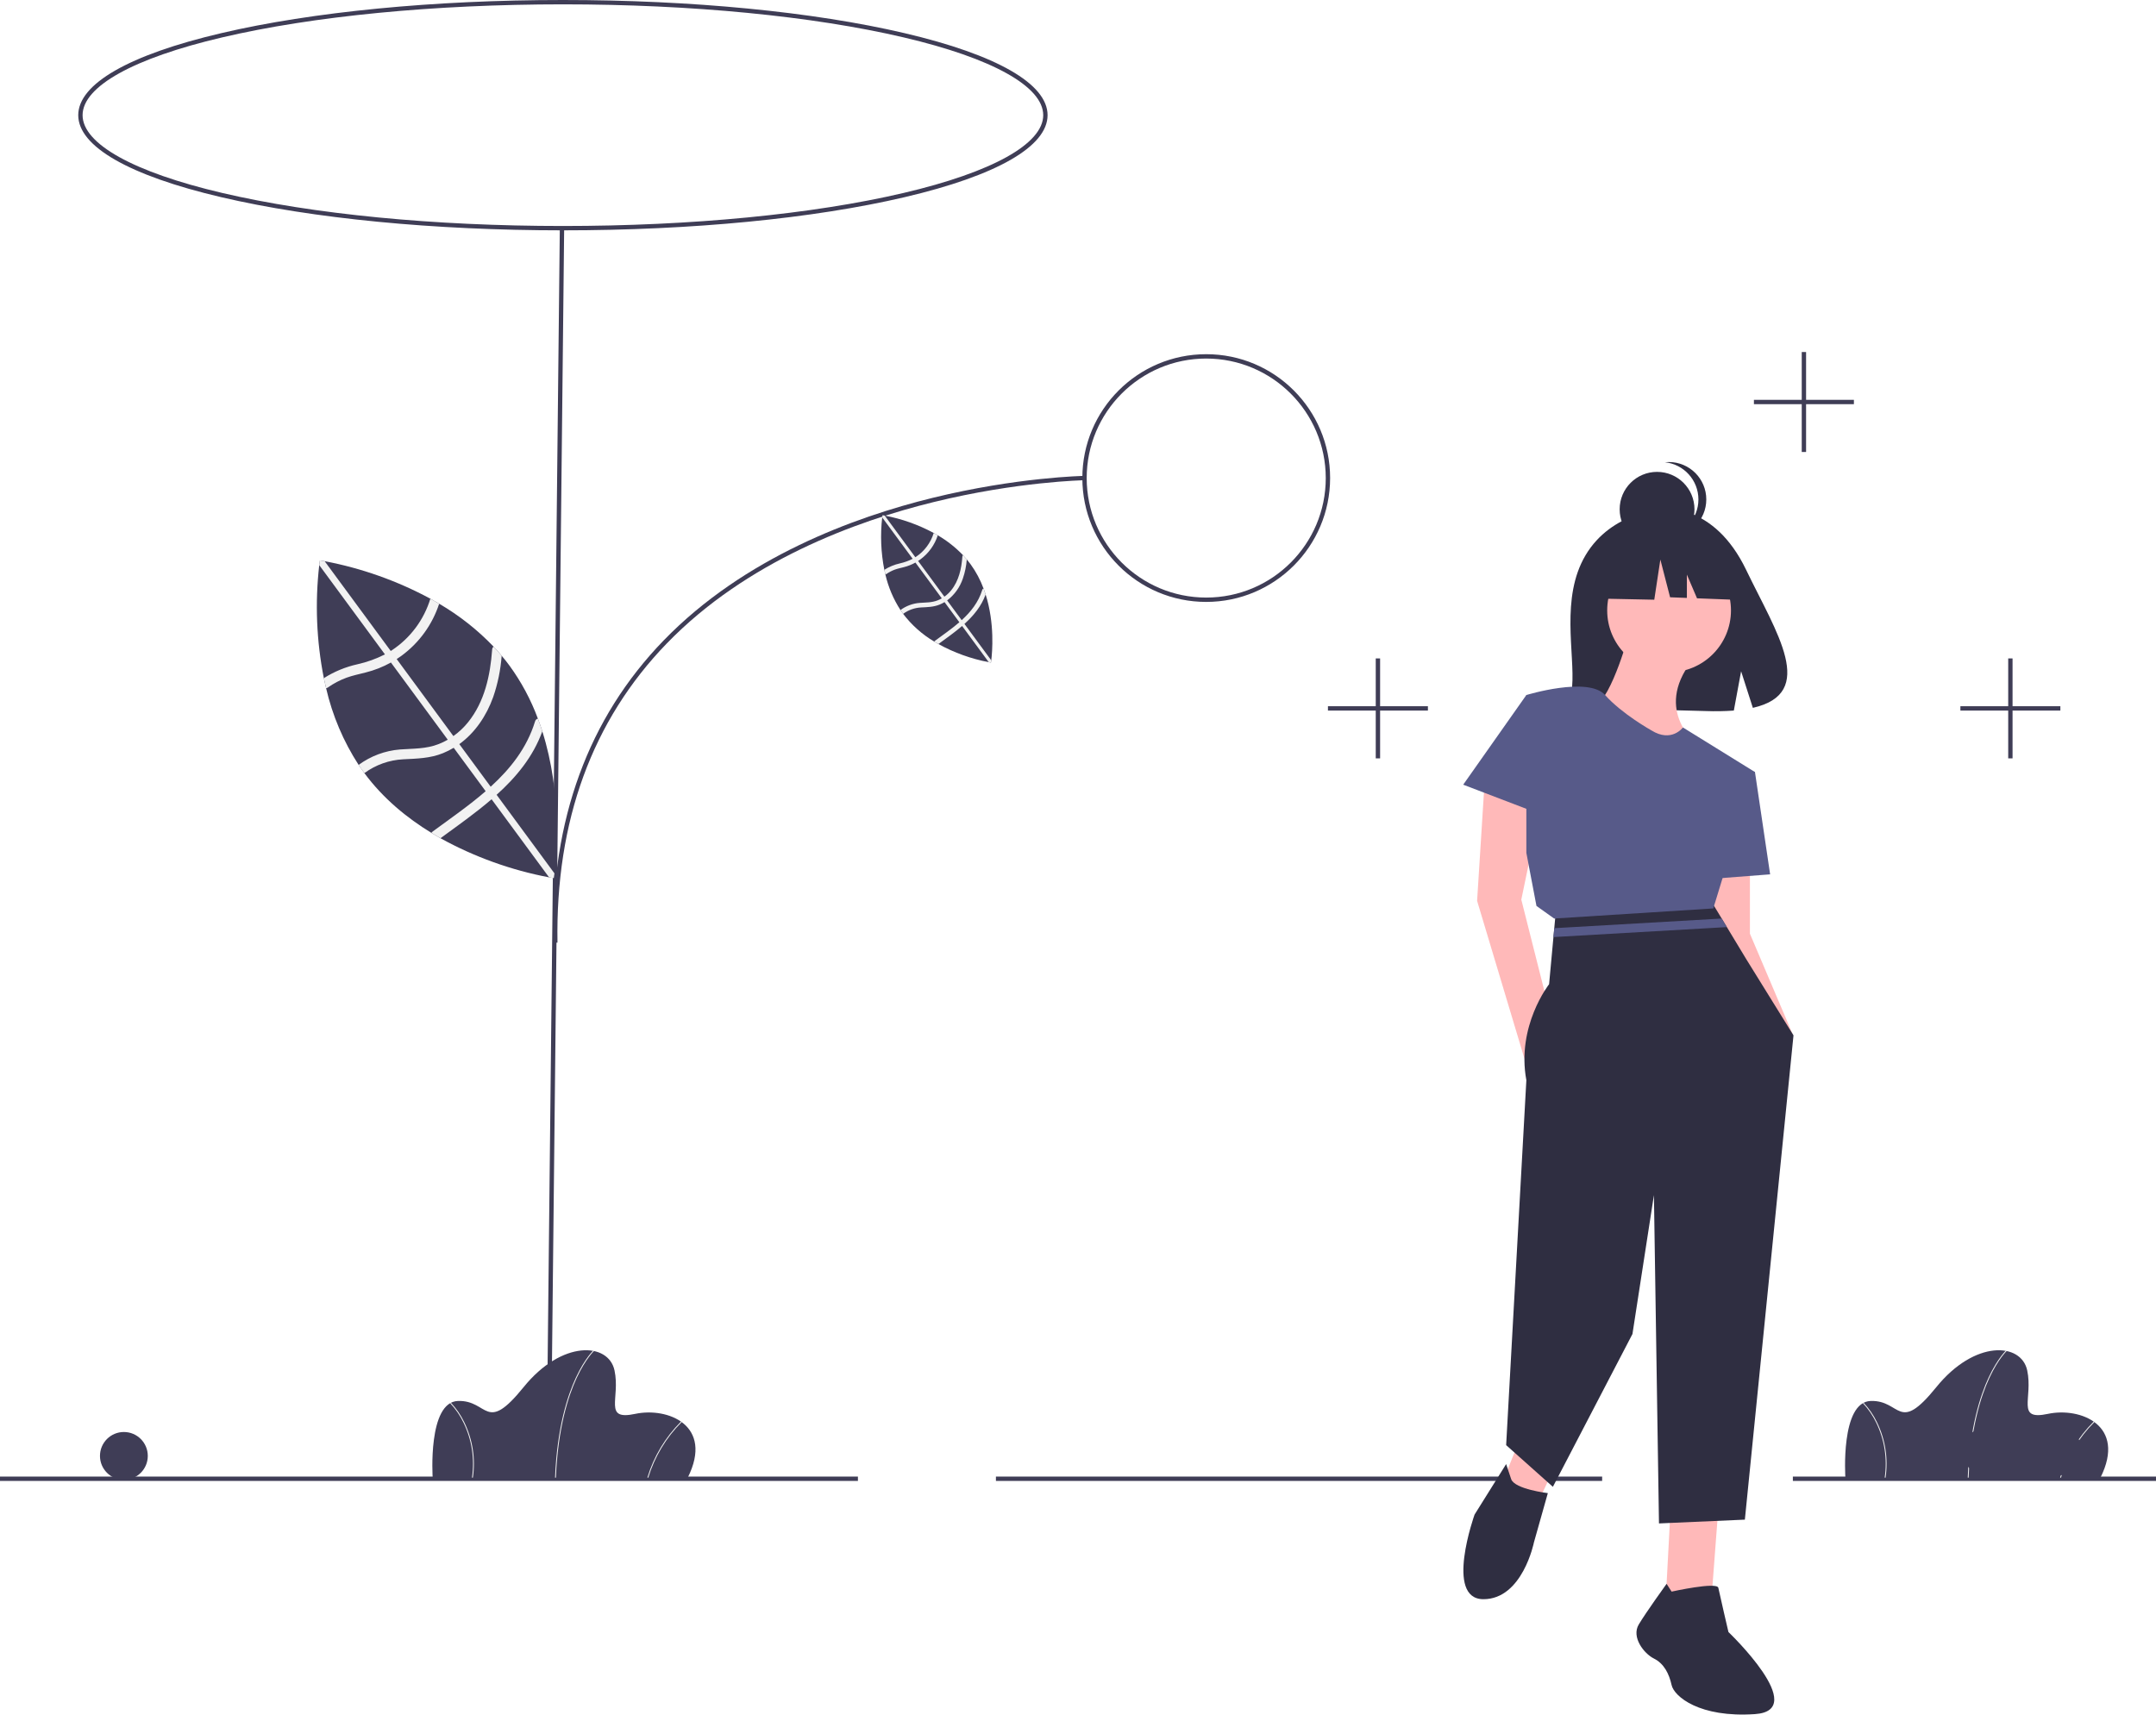
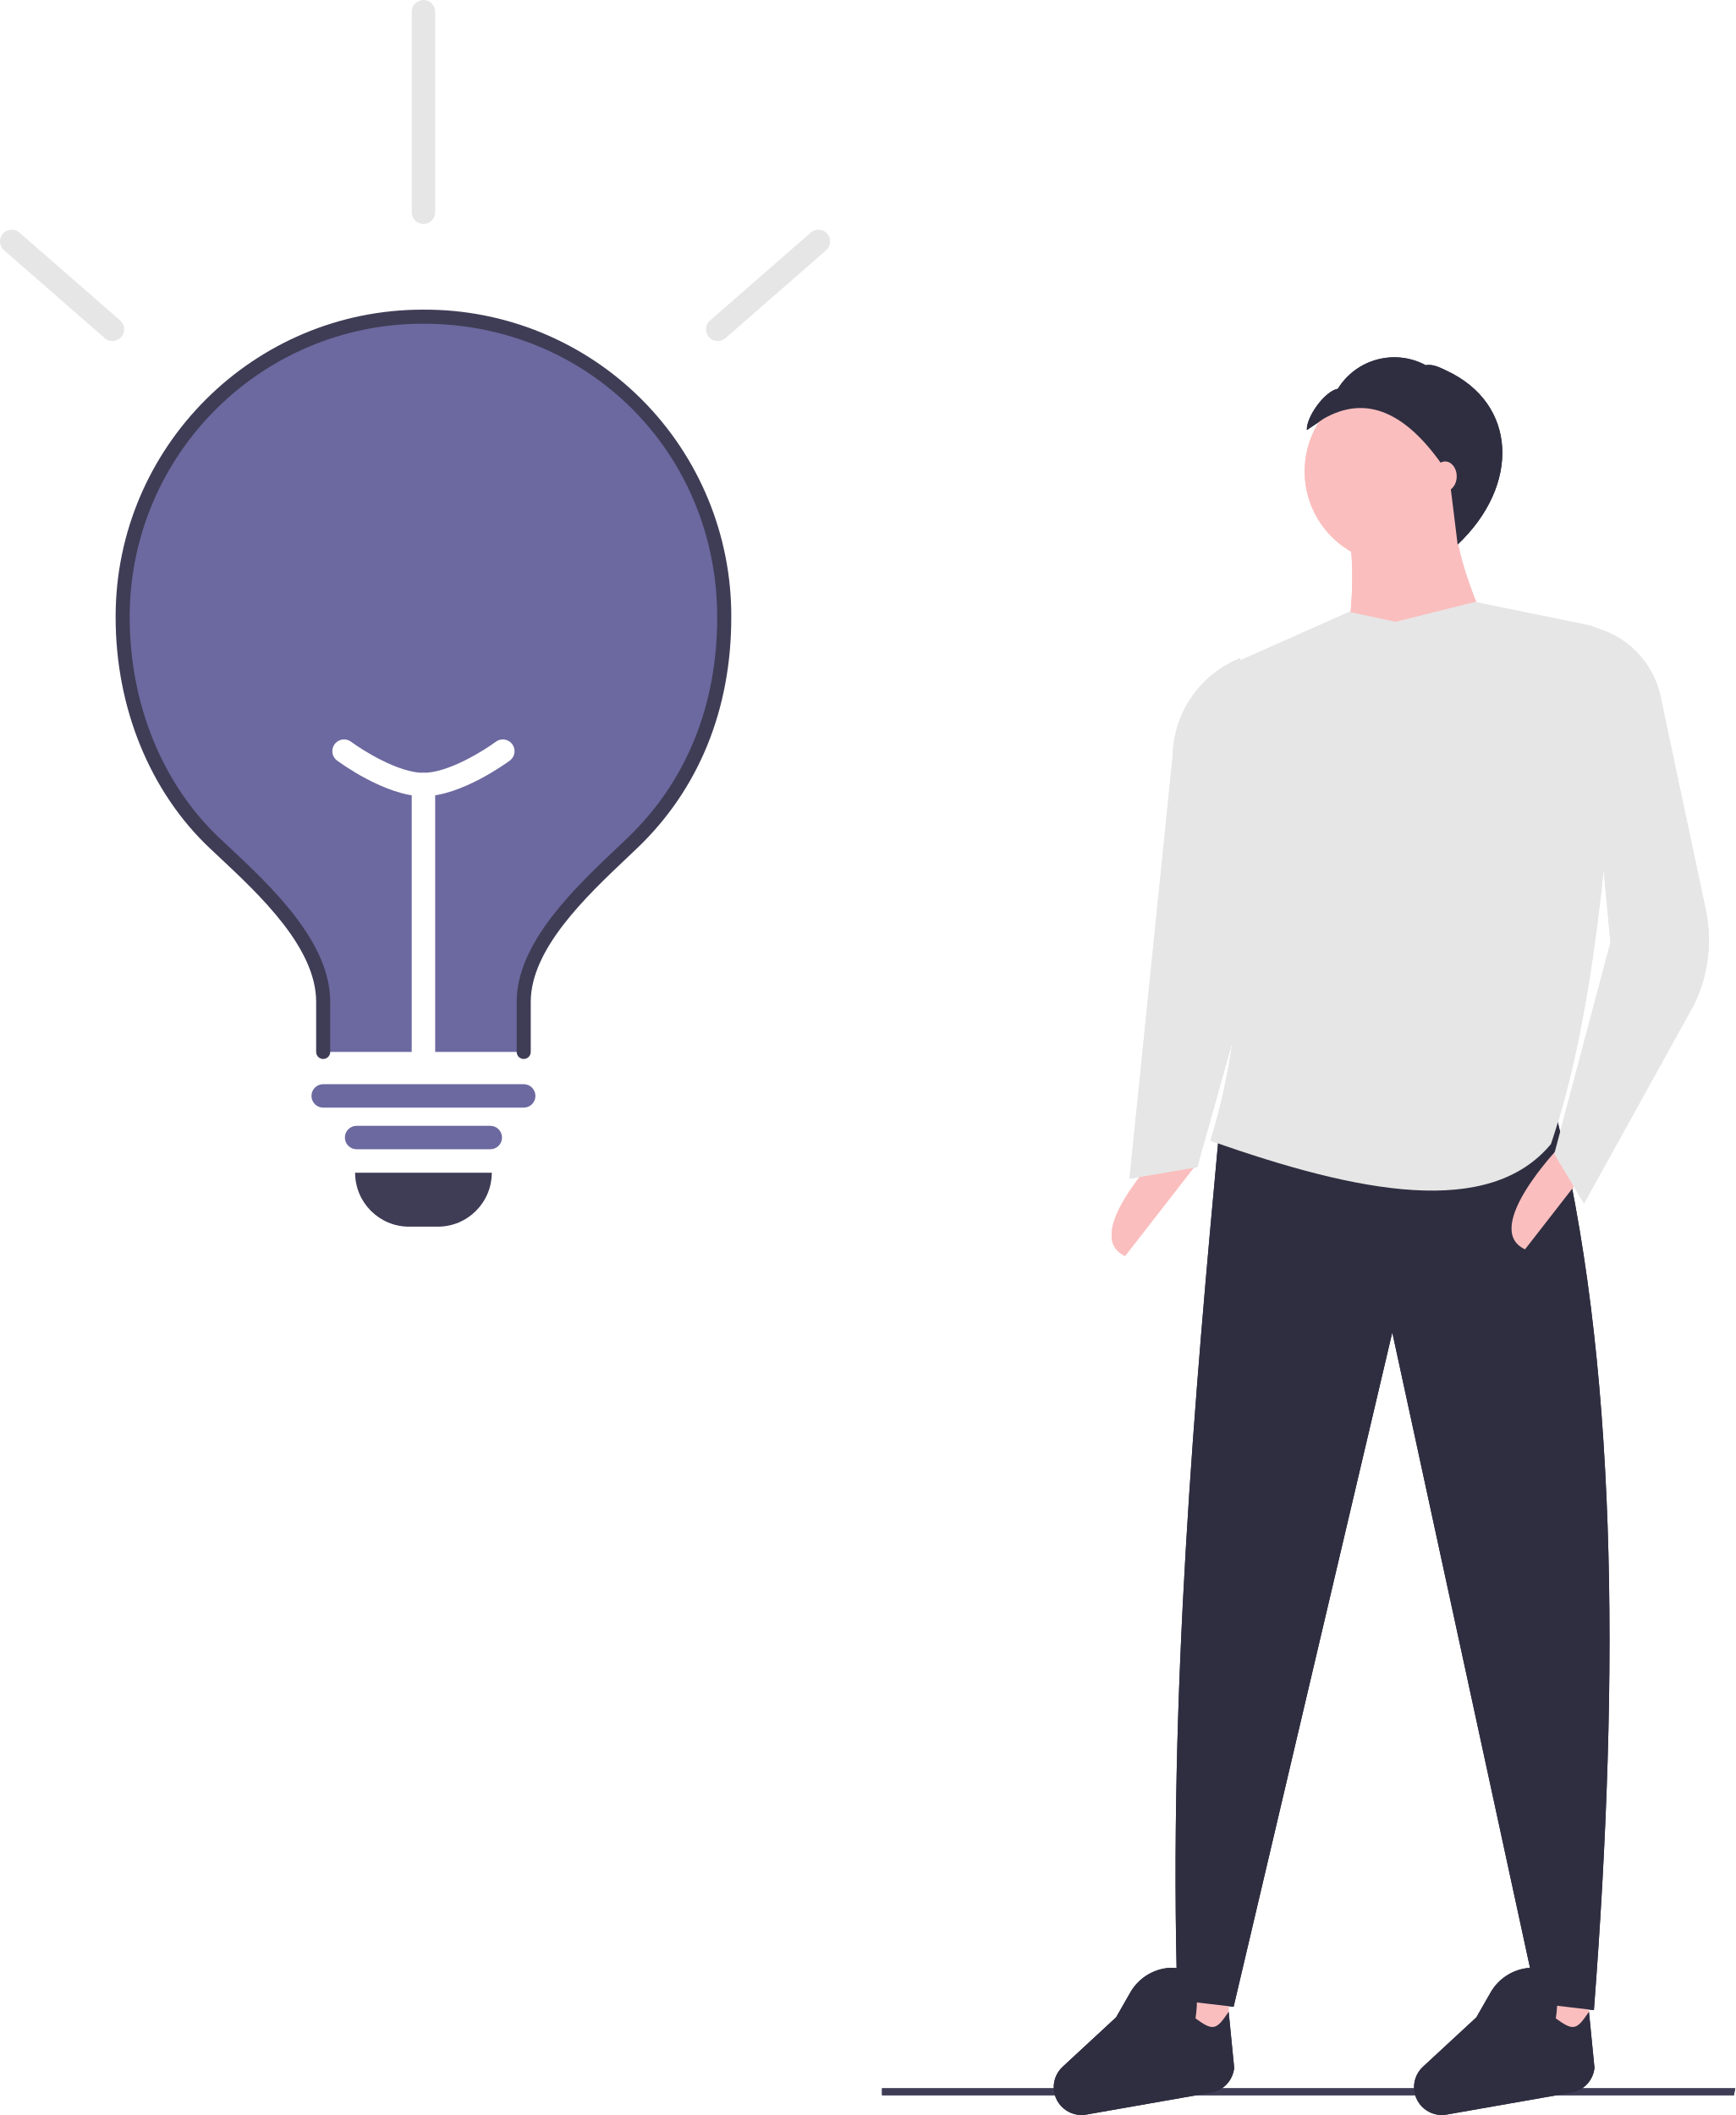
- <svg xmlns="http://www.w3.org/2000/svg" id="b57890ef-e49e-4825-b120-0fc9392c6872" data-name="Layer 1" width="992" height="789.03" viewBox="0 0 992 789.03">
-   <rect x="824.916" y="679.515" width="167.084" height="2" fill="#3f3d56" />
-   <rect x="458.236" y="679.515" width="278.929" height="2" fill="#3f3d56" />
-   <rect y="679.515" width="394.74" height="2" fill="#3f3d56" />
-   <path d="M1059.442,735.485H942.08s-2.379-34.891,11.697-35.288,12.49,15.463,30.133-6.344,39.055-20.618,41.83-7.732-5.353,23.195,9.516,20.023S1071.535,711.299,1059.442,735.485Z" transform="translate(-93 -55.48483)" fill="#3f3d56" />
-   <path d="M998.78,735.493l-.396-.016c.924-22.972,5.735-37.732,9.608-46.069,4.206-9.052,8.258-12.717,8.299-12.753l.263.296c-.04.036-4.045,3.664-8.217,12.654C1004.485,697.908,999.7,712.607,998.78,735.493Z" transform="translate(-93 -55.48483)" fill="#f2f2f2" />
-   <path d="M1041.256,735.54l-.381-.111a61.505,61.505,0,0,1,15.485-25.763l.266.293A61.087,61.087,0,0,0,1041.256,735.54Z" transform="translate(-93 -55.48483)" fill="#f2f2f2" />
-   <path d="M960.565,735.512l-.393-.055a43.183,43.183,0,0,0-3.884-25.24,34.754,34.754,0,0,0-6.13-8.945l.274-.286a35.189,35.189,0,0,1,6.211,9.055A43.579,43.579,0,0,1,960.565,735.512Z" transform="translate(-93 -55.48483)" fill="#f2f2f2" />
-   <path d="M409.442,735.485H292.08s-2.379-34.891,11.697-35.288,12.49,15.463,30.133-6.344,39.055-20.618,41.83-7.732-5.353,23.195,9.516,20.023S421.535,711.299,409.442,735.485Z" transform="translate(-93 -55.48483)" fill="#3f3d56" />
-   <path d="M348.78,735.493l-.396-.016c.924-22.972,5.735-37.732,9.608-46.069,4.206-9.052,8.258-12.717,8.299-12.753l.263.296c-.04.036-4.045,3.664-8.217,12.654C354.485,697.908,349.7,712.607,348.78,735.493Z" transform="translate(-93 -55.48483)" fill="#f2f2f2" />
-   <path d="M391.256,735.54l-.381-.111a61.505,61.505,0,0,1,15.485-25.763l.266.293A61.087,61.087,0,0,0,391.256,735.54Z" transform="translate(-93 -55.48483)" fill="#f2f2f2" />
-   <path d="M310.565,735.512l-.393-.055a43.183,43.183,0,0,0-3.884-25.24,34.754,34.754,0,0,0-6.13-8.945l.274-.286a35.189,35.189,0,0,1,6.211,9.055A43.579,43.579,0,0,1,310.565,735.512Z" transform="translate(-93 -55.48483)" fill="#f2f2f2" />
-   <rect x="61.484" y="445.985" width="574.031" height="2" transform="translate(-195.2025 735.1786) rotate(-89.38454)" fill="#3f3d56" />
-   <path d="M347.5,489.305c-.941-56.511,16.176-103.317,50.875-139.118,37.026-38.202,87.701-56.75,123.692-65.583,38.967-9.563,69.613-10.115,69.918-10.12l.029,2c-.303.004-30.766.557-69.523,10.075-35.723,8.773-86.005,27.176-122.688,65.027C365.493,386.992,348.568,433.315,349.5,489.272Z" transform="translate(-93 -55.48483)" fill="#3f3d56" />
-   <path d="M352,161.485c-59.373,0-115.203-5.418-157.206-15.257C152.366,136.29,129,122.886,129,108.485s23.366-27.805,65.794-37.743C236.797,60.903,292.627,55.485,352,55.485s115.203,5.418,157.206,15.257C551.634,80.68,575,94.084,575,108.485S551.634,136.29,509.206,146.228C467.203,156.066,411.373,161.485,352,161.485Zm0-104c-59.224,0-114.892,5.399-156.75,15.204C154.418,82.253,131,95.3,131,108.485s23.418,26.231,64.25,35.796c41.857,9.805,97.525,15.204,156.75,15.204s114.892-5.399,156.75-15.204C549.582,134.716,573,121.669,573,108.485s-23.418-26.231-64.25-35.796C466.892,62.884,411.224,57.485,352,57.485Z" transform="translate(-93 -55.48483)" fill="#3f3d56" />
-   <path d="M648,332.485a57,57,0,1,1,57-57A57.065,57.065,0,0,1,648,332.485Zm0-112a55,55,0,1,0,55,55A55.062,55.062,0,0,0,648,220.485Z" transform="translate(-93 -55.48483)" fill="#3f3d56" />
-   <circle cx="881" cy="668" r="11" fill="#3f3d56" />
-   <circle cx="914" cy="668" r="11" fill="#3f3d56" />
-   <circle cx="947" cy="668" r="11" fill="#3f3d56" />
-   <circle cx="57" cy="670" r="11" fill="#3f3d56" />
-   <path d="M327.459,361.859a100.515,100.515,0,0,1,13.02,24.31c.749,1.952,1.42,3.903,2.037,5.856l.009.012c9.157,28.796,6.579,57.402,5.587,65.373-.173,1.426-.3,2.189-.3,2.189l-2.179-.364a168.702,168.702,0,0,1-49.967-17.999c-1.387-.794-2.783-1.601-4.16-2.46-11.23-6.847-22.203-15.813-30.847-27.505l-.119-.161c-.876-1.19-1.726-2.398-2.531-3.62a110.586,110.586,0,0,1-14.961-35.28c-.38-1.554-.729-3.093-1.044-4.638a168.751,168.751,0,0,1-2.116-52.013c.173-1.426.3-2.188.3-2.188s.765.105,2.179.364a168.72,168.72,0,0,1,48.647,17.27c1.35.745,2.698,1.511,4.051,2.311a114.999,114.999,0,0,1,25.03,19.731c1.28,1.35,2.529,2.762,3.729,4.21Q325.714,359.475,327.459,361.859Z" transform="translate(-93 -55.48483)" fill="#3f3d56" />
-   <path d="M319.919,376.274a75.66,75.66,0,0,0,3.905-19.018c-1.2-1.448-2.449-2.86-3.729-4.21a1.947,1.947,0,0,0-.656,1.419c-.851,11.822-3.466,23.949-11.063,33.38a33.51,33.51,0,0,1-6.77,6.377l-26.085-35.442c.73-.461,1.455-.956,2.161-1.476a48.212,48.212,0,0,0,17.383-23.989c-1.353-.8-2.7-1.566-4.051-2.311a43.748,43.748,0,0,1-17.645,23.685q-.293.187-.585.373l-30.417-41.328c-1.413-.259-2.179-.364-2.179-.364s-.127.762-.3,2.188l30.226,41.068a53.308,53.308,0,0,1-12.609,4.542,48.398,48.398,0,0,0-15.501,6.403c.315,1.545.665,3.084,1.044,4.638a2.305,2.305,0,0,0,.837-.368,37.24,37.24,0,0,1,8.562-4.487c2.853-1.03,5.816-1.625,8.737-2.38a47.821,47.821,0,0,0,11.684-4.606l26.149,35.529a30.575,30.575,0,0,1-4.133,1.991c-5.865,2.311-11.713,2.049-17.857,2.501a37.139,37.139,0,0,0-19.018,7.101c.804,1.223,1.655,2.431,2.531,3.62l.119.161.025-.018a32.963,32.963,0,0,1,17.857-6.342c6.333-.325,12.311-.406,18.303-2.829a36.564,36.564,0,0,0,4.909-2.467l14.703,19.976c-7.683,6.667-16.239,12.564-24.344,18.528a2.174,2.174,0,0,0-.606.656c1.377.859,2.773,1.665,4.16,2.46,7.841-5.752,16.058-11.513,23.517-17.939l26.45,35.938,2.179.364s.127-.762.3-2.189l-26.614-36.161c9.054-8.154,16.764-17.458,21.028-29.213l-.009-.012c-.616-1.954-1.288-3.905-2.037-5.856a1.837,1.837,0,0,0-1.305,1.342c-3.767,12.248-11.356,21.769-20.413,30.021l-14.429-19.605C311.628,392.654,316.844,384.841,319.919,376.274Z" transform="translate(-93 -55.48483)" fill="#f2f2f2" />
-   <path d="M539.514,315.067a46.605,46.605,0,0,1,6.037,11.271c.347.905.659,1.81.944,2.715l.004.006c4.246,13.352,3.05,26.615,2.59,30.311-.08.661-.139,1.015-.139,1.015l-1.01-.169a78.221,78.221,0,0,1-23.168-8.345c-.643-.368-1.29-.742-1.929-1.14a49.899,49.899,0,0,1-14.303-12.753l-.055-.075c-.406-.552-.8-1.112-1.173-1.679a51.275,51.275,0,0,1-6.937-16.358c-.176-.721-.338-1.434-.484-2.15a78.244,78.244,0,0,1-.981-24.117c.08-.661.139-1.015.139-1.015s.355.049,1.01.169a78.229,78.229,0,0,1,22.556,8.007c.626.345,1.251.701,1.878,1.071a53.321,53.321,0,0,1,11.605,9.149c.594.626,1.173,1.281,1.729,1.952Q538.705,313.961,539.514,315.067Z" transform="translate(-93 -55.48483)" fill="#3f3d56" />
-   <path d="M536.017,321.75a35.081,35.081,0,0,0,1.81-8.818c-.556-.671-1.135-1.326-1.729-1.952a.903.903,0,0,0-.304.658c-.395,5.482-1.607,11.104-5.13,15.477a15.537,15.537,0,0,1-3.139,2.957l-12.095-16.433c.339-.214.675-.443,1.002-.684a22.354,22.354,0,0,0,8.06-11.123c-.627-.371-1.252-.726-1.878-1.071a20.284,20.284,0,0,1-8.181,10.982l-.271.173-14.103-19.162c-.655-.12-1.01-.169-1.01-.169s-.059.353-.139,1.015L512.925,312.641a24.717,24.717,0,0,1-5.847,2.106,22.44,22.44,0,0,0-7.187,2.969c.146.716.308,1.43.484,2.15a1.069,1.069,0,0,0,.388-.171,17.267,17.267,0,0,1,3.97-2.08c1.323-.477,2.697-.753,4.051-1.104a22.172,22.172,0,0,0,5.417-2.136l12.124,16.473a14.175,14.175,0,0,1-1.916.923c-2.719,1.071-5.431.95-8.279,1.16a17.22,17.22,0,0,0-8.818,3.292c.373.567.767,1.127,1.173,1.679l.055.075.011-.008a15.284,15.284,0,0,1,8.28-2.94c2.937-.15,5.708-.188,8.486-1.312a16.953,16.953,0,0,0,2.276-1.144l6.817,9.262c-3.562,3.091-7.53,5.825-11.287,8.591a1.008,1.008,0,0,0-.281.304c.639.398,1.286.772,1.929,1.14,3.636-2.667,7.445-5.338,10.904-8.318l12.264,16.663,1.01.169s.059-.353.139-1.015l-12.34-16.766c4.198-3.781,7.773-8.095,9.75-13.545l-.004-.006c-.286-.906-.597-1.81-.944-2.715a.852.852,0,0,0-.605.622c-1.746,5.679-5.265,10.094-9.465,13.92l-6.69-9.09A21.03,21.03,0,0,0,536.017,321.75Z" transform="translate(-93 -55.48483)" fill="#f2f2f2" />
-   <path d="M822.512,311.029C834.545,290.698,858.35,289.751,858.35,289.751s23.197-2.966,38.077,27.998c13.87,28.861,33.012,56.728,3.082,63.484l-5.406-16.827-3.348,18.08a117.11,117.11,0,0,1-12.806.219c-32.053-1.035-62.579.303-61.596-11.199C817.659,356.215,810.935,330.592,822.512,311.029Z" transform="translate(-93 -55.48483)" fill="#2f2e41" />
-   <polygon points="683.117 359.364 679.631 414.573 702.295 490.121 714.499 471.524 699.97 413.992 709.269 369.244 683.117 359.364" fill="#ffb9b9" />
-   <polygon points="805.157 397.72 805.157 429.682 824.916 476.174 809.806 476.174 788.885 436.656 788.885 395.395 805.157 397.72" fill="#ffb9b9" />
-   <polygon points="699.389 662.138 689.51 686.546 706.363 694.101 715.661 674.342 699.389 662.138" fill="#ffb9b9" />
-   <polygon points="768.545 696.426 766.22 740.011 787.723 732.456 790.628 694.101 768.545 696.426" fill="#ffb9b9" />
-   <path d="M918.206,531.949,895.832,754.816l-39.518,1.743-2.325-151.096-9.879,63.925L807.499,739.706,785.997,720.529,795.295,552.579c-4.649-24.989,10.461-44.167,10.461-44.167l1.999-21.688.384-4.097,1.104-11.989,71.19-.291,4.742,7.845,2.383,3.94L896.413,496.79Z" transform="translate(-93 -55.48483)" fill="#2f2e41" />
-   <path d="M788.321,736.22l-2.325-6.974-14.528,23.246s-13.947,38.936,4.068,38.936,23.246-26.151,23.246-26.151l6.393-22.664S790.065,740.869,788.321,736.22Z" transform="translate(-93 -55.48483)" fill="#2f2e41" />
-   <path d="M862.126,787.941s20.921-4.649,21.502-1.743,4.649,20.34,4.649,20.34,37.774,36.031,12.204,37.774-37.193-8.136-38.355-13.366-3.487-9.879-8.136-12.204-10.461-9.879-6.974-15.691,12.798-18.701,12.798-18.701Z" transform="translate(-93 -55.48483)" fill="#2f2e41" />
-   <circle cx="767.964" cy="280.911" r="28.476" fill="#ffb9b9" />
-   <path d="M842.948,345.694s-8.136,30.8-16.272,34.868,27.314,24.408,27.314,24.408l20.34-6.393s-20.921-15.691-2.906-38.936Z" transform="translate(-93 -55.48483)" fill="#ffb9b9" />
-   <path d="M852.828,391.604s-13.562-7.555-21.31-16.272-36.223,0-36.223,0v72.642l4.649,24.408,8.136,5.811,73.224-4.649,19.178-62.763-33.144-20.519S862.126,397.415,852.828,391.604Z" transform="translate(-93 -55.48483)" fill="#575a89" />
-   <polygon points="709.269 321.009 702.295 319.847 673.238 361.108 712.756 376.218 709.269 321.009" fill="#575a89" />
-   <polygon points="798.183 352.972 807.481 355.296 814.455 402.369 784.236 404.693 798.183 352.972" fill="#575a89" />
-   <polygon points="792.174 422.709 715.138 427.143 714.755 431.24 794.557 426.649 792.174 422.709" fill="#575a89" />
-   <circle cx="762.436" cy="234.369" r="17.212" fill="#2f2e41" />
-   <path d="M874.461,285.324a17.213,17.213,0,0,0-15.401-17.116,17.386,17.386,0,0,1,1.812-.097,17.212,17.212,0,0,1,0,34.425,17.386,17.386,0,0,1-1.812-.097A17.213,17.213,0,0,0,874.461,285.324Z" transform="translate(-93 -55.48483)" fill="#2f2e41" />
-   <polygon points="734.832 253.585 758.35 241.265 790.828 246.305 797.548 275.983 780.821 275.34 776.148 264.436 776.148 275.16 768.43 274.863 763.95 257.504 761.15 275.983 733.712 275.423 734.832 253.585" fill="#2f2e41" />
-   <polygon points="948 325 926 325 926 303 924 303 924 325 902 325 902 327 924 327 924 349 926 349 926 327 948 327 948 325" fill="#3f3d56" />
-   <polygon points="657 325 635 325 635 303 633 303 633 325 611 325 611 327 633 327 633 349 635 349 635 327 657 327 657 325" fill="#3f3d56" />
-   <polygon points="853 184 831 184 831 162 829 162 829 184 807 184 807 186 829 186 829 208 831 208 831 186 853 186 853 184" fill="#3f3d56" />
+ <svg xmlns="http://www.w3.org/2000/svg" style="isolation:isolate" viewBox="53.027 13.636 406.064 494.944" width="406.064pt" height="494.944pt">
+   <defs>
+     <clipPath id="_clipPath_nQu62WGFlAQ3WQtKmqH153afZFyu3xoG">
+       <rect x="53.027" y="13.636" width="406.064" height="494.944" />
+     </clipPath>
+   </defs>
+   <g clip-path="url(#_clipPath_nQu62WGFlAQ3WQtKmqH153afZFyu3xoG)">
+     <g>
+       <g>
+         <path d=" M 458.795 503.957 L 259.426 503.957 L 259.426 502.328 L 459.091 502.328 L 458.795 503.957 L 458.795 503.957 Z " fill="rgb(63,61,86)" />
+         <rect x="329.722" y="472.04" width="10.829" height="23.206" transform="matrix(1,0,0,1,0,0)" fill="rgb(251,190,190)" />
+         <rect x="414.037" y="472.813" width="10.829" height="23.206" transform="matrix(1,0,0,1,0,0)" fill="rgb(251,190,190)" />
+         <path d=" M 426.027 484.03 L 412.877 482.483 L 378.842 325.455 L 341.712 483.256 L 328.562 481.709 C 326.392 410.307 332.733 338.875 338.231 279.43 L 416.745 272.855 C 431.538 331.433 432.144 404.336 426.027 484.03 Z " fill="rgb(47,46,65)" />
+         <path d=" M 417.862 282.145 C 417.862 282.145 399.575 301.227 409.911 305.997 C 409.911 305.997 426.608 284.53 426.608 284.53 L 417.862 282.145 Z " fill="rgb(251,190,190)" />
+         <path d=" M 324.264 283.692 C 324.264 283.692 305.977 302.774 316.313 307.544 C 316.313 307.544 333.01 286.077 333.01 286.077 L 324.264 283.692 Z " fill="rgb(251,190,190)" />
+         <circle vector-effect="non-scaling-stroke" cx="380.002" cy="123.949" r="21.659" fill="rgb(251,190,190)" />
+         <path d=" M 405.142 169.201 L 366.465 173.068 C 370.04 156.975 370.907 141.939 366.465 128.977 L 393.539 128.977 C 392.068 139.778 397.565 153.982 405.142 169.201 Z " fill="rgb(251,190,190)" />
+         <path d=" M 415.971 281.363 C 401.52 298.747 371.15 292.935 336.297 280.59 C 346.187 248.308 344.654 214.249 335.766 179.047 C 334.766 175.141 336.726 171.082 340.407 169.437 L 368.786 156.824 L 379.615 159.145 L 398.18 154.504 L 424.533 159.894 C 428.961 160.8 432.063 164.805 431.834 169.319 C 429.63 212.526 425.731 252.513 415.971 281.363 Z " fill="rgb(230,230,230)" />
+         <path d=" M 423.707 295.287 L 416.745 283.684 L 429.895 234.178 L 422.933 159.918 L 422.933 159.918 C 432.148 160.84 439.708 167.616 441.63 176.675 L 452.192 226.465 C 453.784 233.97 452.828 241.792 449.476 248.694 L 423.707 295.287 Z " fill="rgb(230,230,230)" />
+         <path d=" M 333.203 286.778 L 317.345 289.486 L 327.457 190.501 C 327.658 180.403 333.881 171.405 343.259 167.654 L 343.259 167.654 L 348.287 233.017 L 333.203 286.778 Z " fill="rgb(230,230,230)" />
+         <path d=" M 336.434 503.356 L 307.246 508.482 C 305.921 508.715 304.556 508.531 303.34 507.957 L 303.34 507.957 C 301.385 507.033 300.016 505.199 299.687 503.062 C 299.358 500.924 300.112 498.763 301.7 497.295 L 314.203 485.726 L 317.463 480.03 C 319.325 476.68 322.731 474.476 326.55 474.151 C 332.124 473.764 333.964 478.006 332.799 485.972 C 337.032 489.086 337.702 488.608 340.552 484.417 L 341.845 497.548 C 341.542 500.476 339.333 502.847 336.434 503.356 Z " fill="rgb(47,46,65)" />
+         <path d=" M 420.749 503.356 L 391.561 508.482 C 390.236 508.715 388.872 508.531 387.656 507.957 L 387.656 507.957 C 385.7 507.033 384.331 505.199 384.002 503.062 C 383.674 500.924 384.428 498.763 386.015 497.295 L 398.519 485.726 L 401.778 480.03 C 403.64 476.68 407.047 474.476 410.865 474.151 C 416.44 473.764 418.279 478.006 417.114 485.972 C 421.348 489.086 422.017 488.608 424.867 484.417 L 426.161 497.548 C 425.857 500.476 423.648 502.847 420.749 503.356 Z " fill="rgb(47,46,65)" />
+         <path d=" M 362.806 111.608 C 372.568 106.023 382.344 109.591 392.137 124.831 L 394.139 141.066 C 408.836 127.142 408.093 108.141 391.611 100.412 C 389.991 99.652 388.421 98.788 386.657 99.094 C 379.423 95.211 370.416 97.63 366.101 104.616 C 363.056 105.143 358.691 111.193 358.848 114.279 L 362.806 111.608 Z " fill="rgb(47,46,65)" />
+         <ellipse vector-effect="non-scaling-stroke" cx="391.218" cy="125.109" rx="2.707" ry="3.481" fill="rgb(251,190,190)" />
+         <path d=" M 458.795 503.957 L 259.426 503.957 L 259.426 502.328 L 459.091 502.328 L 458.795 503.957 L 458.795 503.957 Z " fill="rgb(63,61,86)" />
+         <rect x="329.722" y="472.04" width="10.829" height="23.206" transform="matrix(1,0,0,1,0,0)" fill="rgb(251,190,190)" />
+         <rect x="414.037" y="472.813" width="10.829" height="23.206" transform="matrix(1,0,0,1,0,0)" fill="rgb(251,190,190)" />
+         <path d=" M 426.027 484.03 L 412.877 482.483 L 378.842 325.455 L 341.712 483.256 L 328.562 481.709 C 326.392 410.307 332.733 338.875 338.231 279.43 L 416.745 272.855 C 431.538 331.433 432.144 404.336 426.027 484.03 Z " fill="rgb(47,46,65)" />
+         <path d=" M 417.862 282.145 C 417.862 282.145 399.575 301.227 409.911 305.997 C 409.911 305.997 426.608 284.53 426.608 284.53 L 417.862 282.145 Z " fill="rgb(251,190,190)" />
+         <path d=" M 324.264 283.692 C 324.264 283.692 305.977 302.774 316.313 307.544 C 316.313 307.544 333.01 286.077 333.01 286.077 L 324.264 283.692 Z " fill="rgb(251,190,190)" />
+         <circle vector-effect="non-scaling-stroke" cx="380.002" cy="123.949" r="21.659" fill="rgb(251,190,190)" />
+         <path d=" M 405.142 169.201 L 366.465 173.068 C 370.04 156.975 370.907 141.939 366.465 128.977 L 393.539 128.977 C 392.068 139.778 397.565 153.982 405.142 169.201 Z " fill="rgb(251,190,190)" />
+         <path d=" M 415.971 281.363 C 401.52 298.747 371.15 292.935 336.297 280.59 C 346.187 248.308 344.654 214.249 335.766 179.047 C 334.766 175.141 336.726 171.082 340.407 169.437 L 368.786 156.824 L 379.615 159.145 L 398.18 154.504 L 424.533 159.894 C 428.961 160.8 432.063 164.805 431.834 169.319 C 429.63 212.526 425.731 252.513 415.971 281.363 Z " fill="rgb(230,230,230)" />
+         <path d=" M 423.707 295.287 L 416.745 283.684 L 429.895 234.178 L 422.933 159.918 L 422.933 159.918 C 432.148 160.84 439.708 167.616 441.63 176.675 L 452.192 226.465 C 453.784 233.97 452.828 241.792 449.476 248.694 L 423.707 295.287 Z " fill="rgb(230,230,230)" />
+         <path d=" M 333.203 286.778 L 317.345 289.486 L 327.457 190.501 C 327.658 180.403 333.881 171.405 343.259 167.654 L 343.259 167.654 L 348.287 233.017 L 333.203 286.778 Z " fill="rgb(230,230,230)" />
+         <path d=" M 336.434 503.356 L 307.246 508.482 C 305.921 508.715 304.556 508.531 303.34 507.957 L 303.34 507.957 C 301.385 507.033 300.016 505.199 299.687 503.062 C 299.358 500.924 300.112 498.763 301.7 497.295 L 314.203 485.726 L 317.463 480.03 C 319.325 476.68 322.731 474.476 326.55 474.151 C 332.124 473.764 333.964 478.006 332.799 485.972 C 337.032 489.086 337.702 488.608 340.552 484.417 L 341.845 497.548 C 341.542 500.476 339.333 502.847 336.434 503.356 Z " fill="rgb(47,46,65)" />
+         <path d=" M 420.749 503.356 L 391.561 508.482 C 390.236 508.715 388.872 508.531 387.656 507.957 L 387.656 507.957 C 385.7 507.033 384.331 505.199 384.002 503.062 C 383.674 500.924 384.428 498.763 386.015 497.295 L 398.518 485.726 L 401.778 480.03 C 403.64 476.68 407.047 474.476 410.865 474.151 C 416.44 473.764 418.279 478.006 417.114 485.972 C 421.348 489.086 422.017 488.608 424.867 484.417 L 426.161 497.548 C 425.857 500.476 423.648 502.847 420.749 503.356 Z " fill="rgb(47,46,65)" />
+         <path d=" M 362.806 111.608 C 372.568 106.023 382.344 109.591 392.137 124.831 L 394.139 141.066 C 408.836 127.142 408.093 108.141 391.611 100.412 C 389.991 99.652 388.421 98.788 386.657 99.094 C 379.423 95.211 370.416 97.63 366.101 104.616 C 363.056 105.143 358.691 111.193 358.848 114.279 L 362.806 111.608 Z " fill="rgb(47,46,65)" />
+         <ellipse vector-effect="non-scaling-stroke" cx="391.218" cy="125.109" rx="2.707" ry="3.481" fill="rgb(251,190,190)" />
+       </g>
+       <g>
+         <path d=" M 136.13 288.072 L 168.111 288.072 L 168.111 288.072 C 168.111 295.044 162.459 300.696 155.487 300.696 L 148.754 300.696 C 141.782 300.696 136.13 295.044 136.13 288.072 L 136.13 288.072 L 136.13 288.072 Z " fill="rgb(63,61,86)" />
+         <path d=" M 175.584 259.807 L 175.584 248.076 C 175.584 233.901 191.001 220.493 201.002 210.927 C 215.099 197.45 222.509 179.345 222.509 158.135 C 222.509 119.337 191.114 87.855 152.316 87.747 C 113.518 87.639 81.948 118.946 81.732 157.744 Q 81.732 157.939 81.732 158.135 C 81.732 178.587 89.46 197.919 103.24 210.927 C 113.187 220.317 128.658 233.754 128.658 248.076 L 128.658 259.807" fill="rgb(108,105,160)" />
+         <path d=" M 175.584 261.454 C 175.147 261.454 174.728 261.281 174.419 260.972 C 174.111 260.663 173.937 260.244 173.937 259.807 L 173.937 248.076 C 173.937 234.285 187.538 221.412 197.469 212.012 C 198.293 211.231 199.094 210.473 199.863 209.737 C 213.601 196.604 220.863 178.76 220.863 158.135 C 220.863 119.588 190.668 89.393 152.121 89.393 C 152.056 89.393 151.991 89.393 151.927 89.393 C 114.162 89.436 83.528 119.983 83.379 157.748 L 83.379 158.132 C 83.379 178.331 91.03 197.136 104.37 209.729 C 105.046 210.368 105.748 211.025 106.469 211.699 C 116.528 221.117 130.305 234.015 130.305 248.076 L 130.305 259.807 C 130.305 260.717 129.567 261.454 128.658 261.454 C 127.749 261.454 127.011 260.717 127.011 259.807 L 127.011 248.076 C 127.011 235.444 113.837 223.11 104.218 214.103 C 103.494 213.426 102.789 212.765 102.11 212.124 C 88.113 198.912 80.086 179.234 80.086 158.135 L 80.086 157.74 C 80.196 118.197 112.406 86.1 151.922 86.1 C 151.992 86.1 152.055 86.1 152.125 86.1 C 171.26 86.001 189.64 93.558 203.17 107.089 C 216.7 120.62 224.257 139.001 224.156 158.135 C 224.156 179.681 216.543 198.348 202.14 212.117 C 201.366 212.856 200.561 213.619 199.732 214.403 C 190.236 223.392 177.23 235.703 177.23 248.076 L 177.23 259.807 C 177.23 260.244 177.057 260.663 176.748 260.972 C 176.439 261.281 176.02 261.454 175.584 261.454 L 175.584 261.454 Z " fill="rgb(63,61,86)" />
+         <path d=" M 167.763 282.583 L 136.479 282.583 C 134.963 282.583 133.735 281.354 133.735 279.838 C 133.735 278.323 134.963 277.094 136.479 277.094 L 167.763 277.094 C 169.278 277.094 170.507 278.323 170.507 279.838 C 170.507 281.354 169.278 282.583 167.763 282.583 Z " fill="rgb(108,105,160)" />
+         <path d=" M 79.34 93.445 C 78.676 93.446 78.035 93.205 77.536 92.768 L 53.968 72.196 C 53.229 71.551 52.889 70.561 53.078 69.598 C 53.267 68.636 53.955 67.847 54.884 67.53 C 55.812 67.213 56.839 67.415 57.578 68.061 L 81.146 88.634 C 82.007 89.386 82.312 90.594 81.91 91.665 C 81.508 92.736 80.484 93.446 79.34 93.445 L 79.34 93.445 Z " fill="rgb(230,230,230)" />
+         <path d=" M 220.991 93.445 C 219.847 93.446 218.823 92.736 218.421 91.665 C 218.019 90.594 218.324 89.386 219.186 88.634 L 242.753 68.061 C 243.895 67.066 245.627 67.184 246.624 68.325 C 247.62 69.466 247.503 71.199 246.363 72.196 L 222.795 92.768 C 222.296 93.205 221.655 93.446 220.991 93.445 Z " fill="rgb(230,230,230)" />
+         <path d=" M 175.584 272.842 L 128.658 272.842 C 127.142 272.842 125.914 271.613 125.914 270.098 C 125.914 268.582 127.142 267.353 128.658 267.353 L 175.584 267.353 C 177.099 267.353 178.328 268.582 178.328 270.098 C 178.328 271.613 177.099 272.842 175.584 272.842 Z " fill="rgb(108,105,160)" />
+         <path d=" M 152.121 262.552 C 151.393 262.552 150.695 262.263 150.18 261.748 C 149.666 261.233 149.376 260.535 149.377 259.807 L 149.377 197.24 C 149.377 195.724 150.605 194.496 152.121 194.496 C 153.637 194.496 154.865 195.724 154.865 197.24 L 154.865 259.807 C 154.865 260.535 154.576 261.233 154.061 261.748 C 153.547 262.263 152.849 262.552 152.121 262.552 L 152.121 262.552 Z " fill="rgb(255,255,255)" />
+         <path d=" M 152.121 199.984 C 143.254 199.984 132.367 191.962 131.908 191.621 C 131.121 191.036 130.707 190.075 130.82 189.101 C 130.934 188.128 131.558 187.288 132.458 186.9 C 133.358 186.511 134.397 186.632 135.184 187.217 C 137.912 189.241 146.274 194.496 152.121 194.496 C 157.968 194.496 166.33 189.241 169.059 187.216 C 170.275 186.312 171.994 186.565 172.899 187.781 C 173.803 188.998 173.55 190.717 172.334 191.621 C 171.875 191.962 160.988 199.984 152.121 199.984 Z " fill="rgb(255,255,255)" />
+         <path d=" M 152.121 66.051 C 150.605 66.051 149.376 64.822 149.376 63.306 L 149.376 16.381 C 149.376 14.865 150.605 13.636 152.121 13.636 C 153.636 13.636 154.865 14.865 154.865 16.381 L 154.865 63.306 C 154.865 64.822 153.636 66.051 152.121 66.051 L 152.121 66.051 Z " fill="rgb(230,230,230)" />
+       </g>
+     </g>
+   </g>
</svg>
